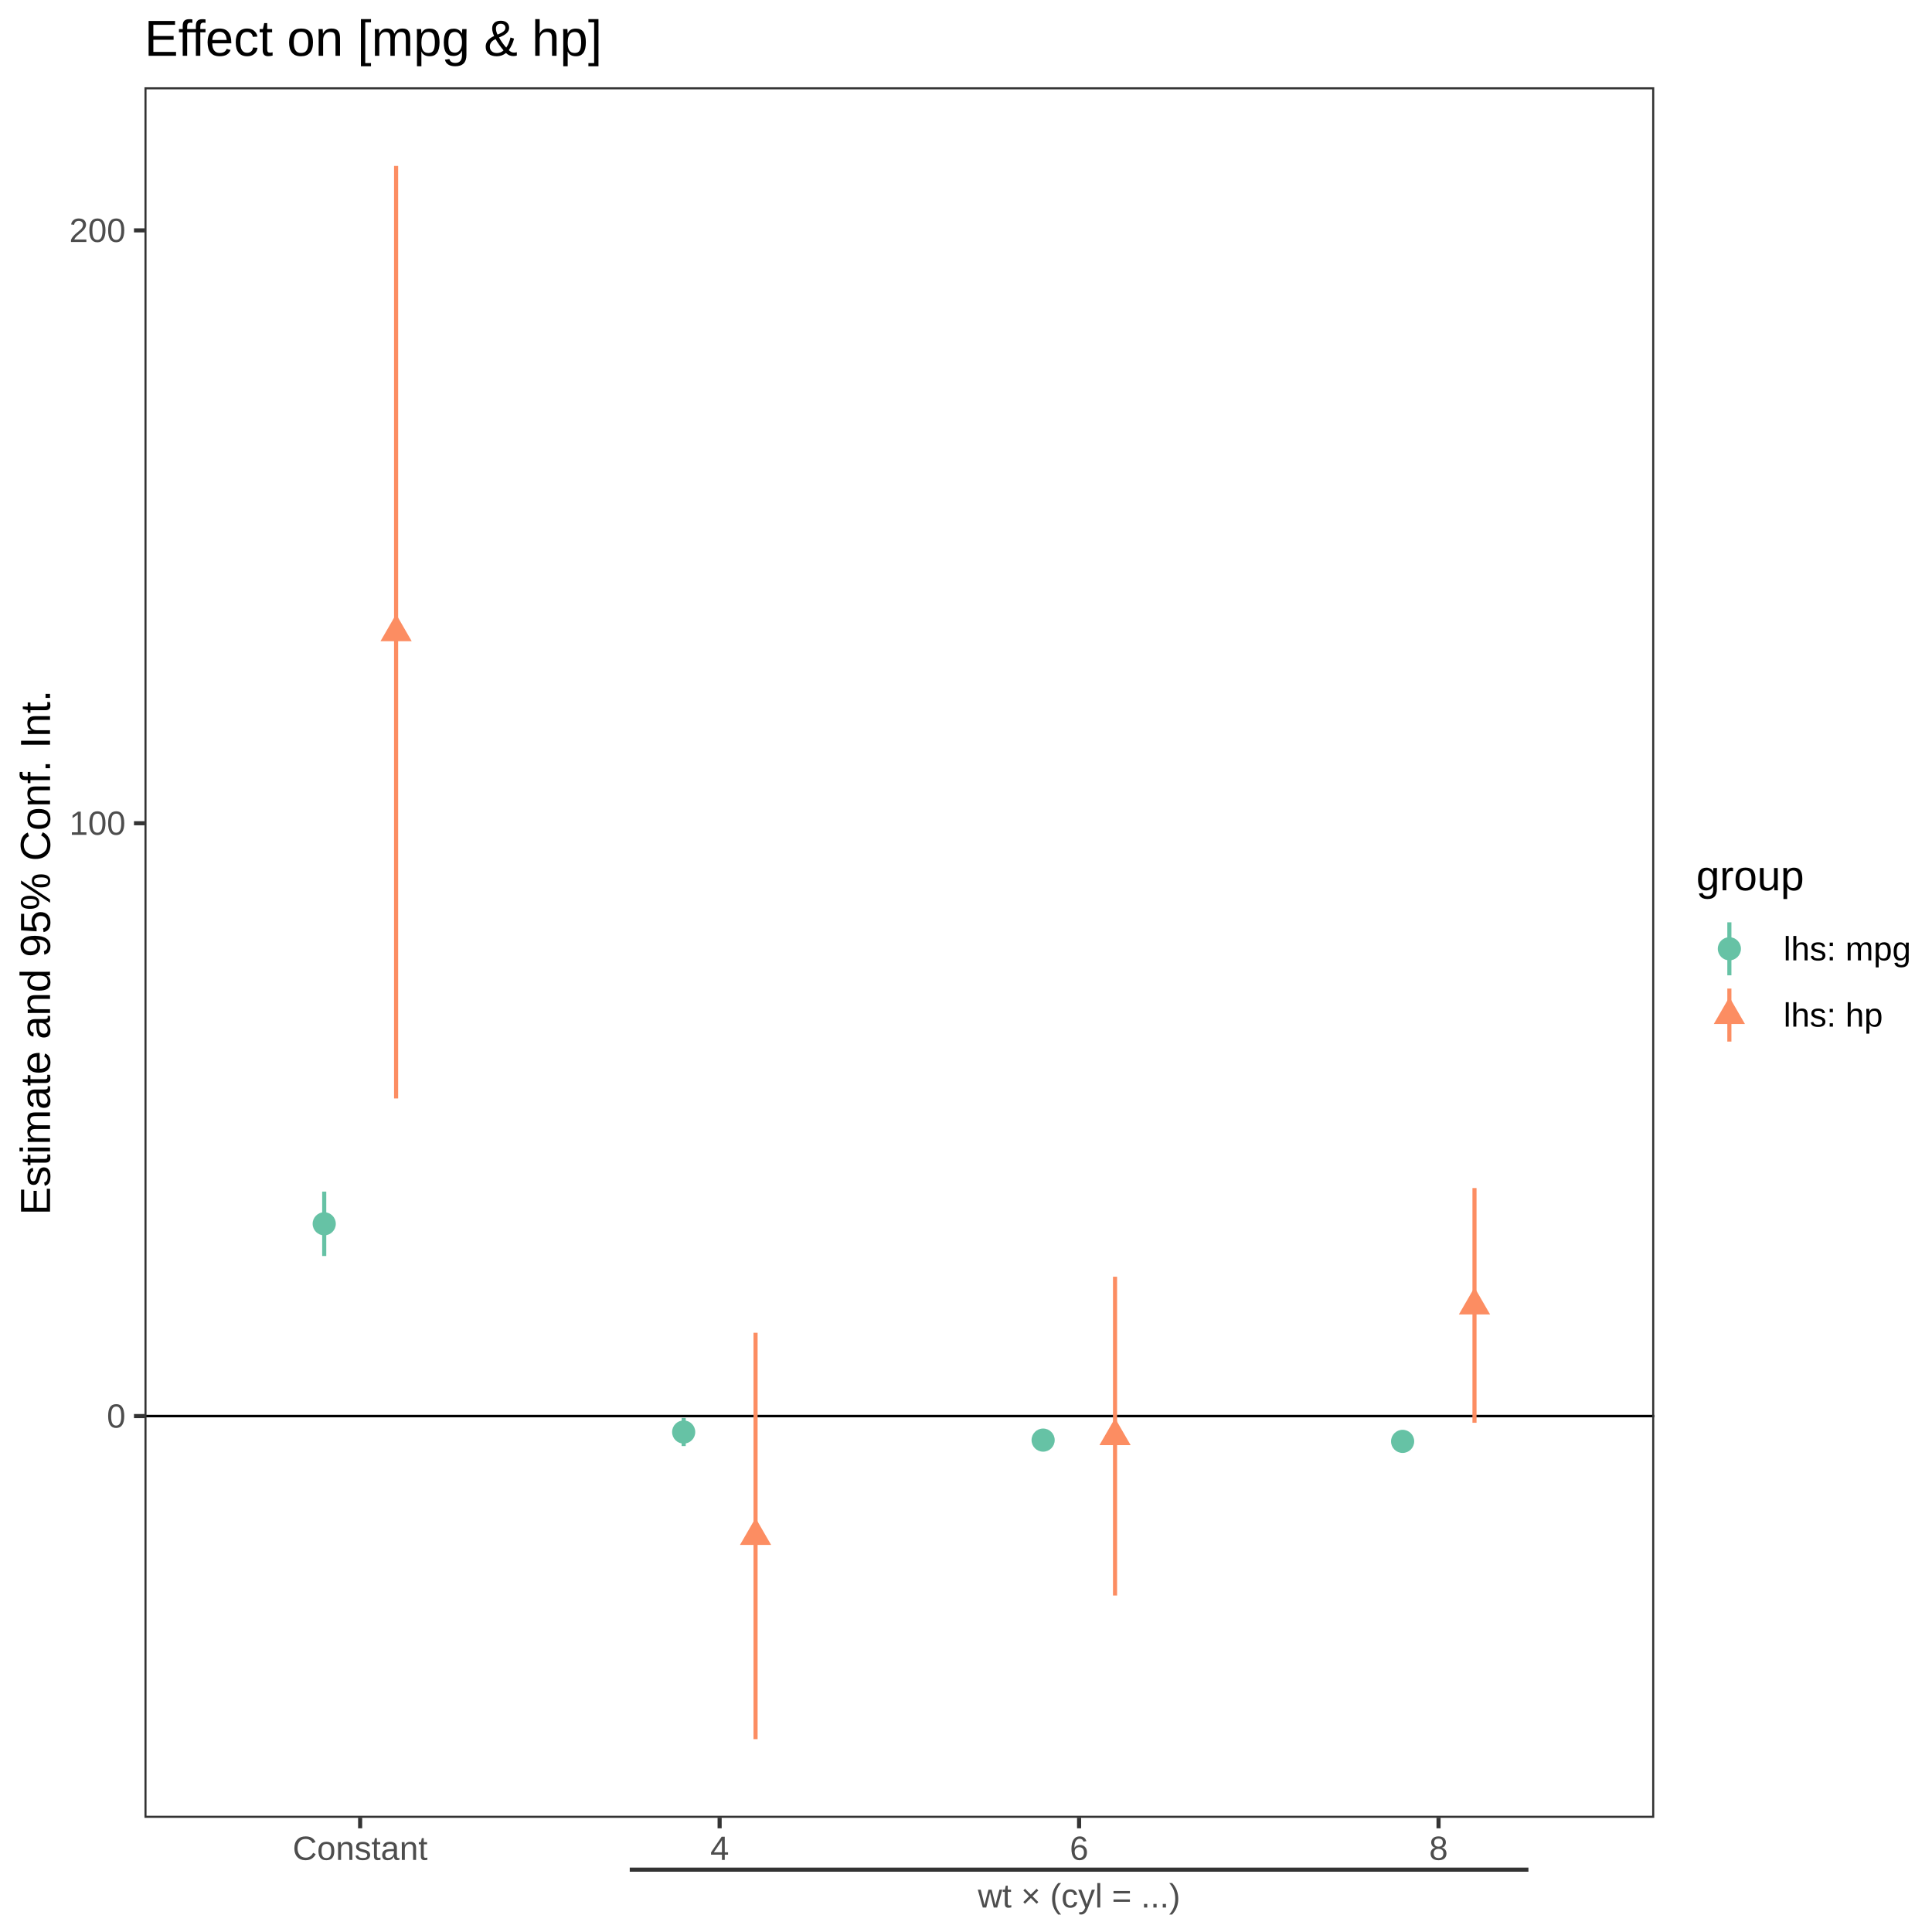
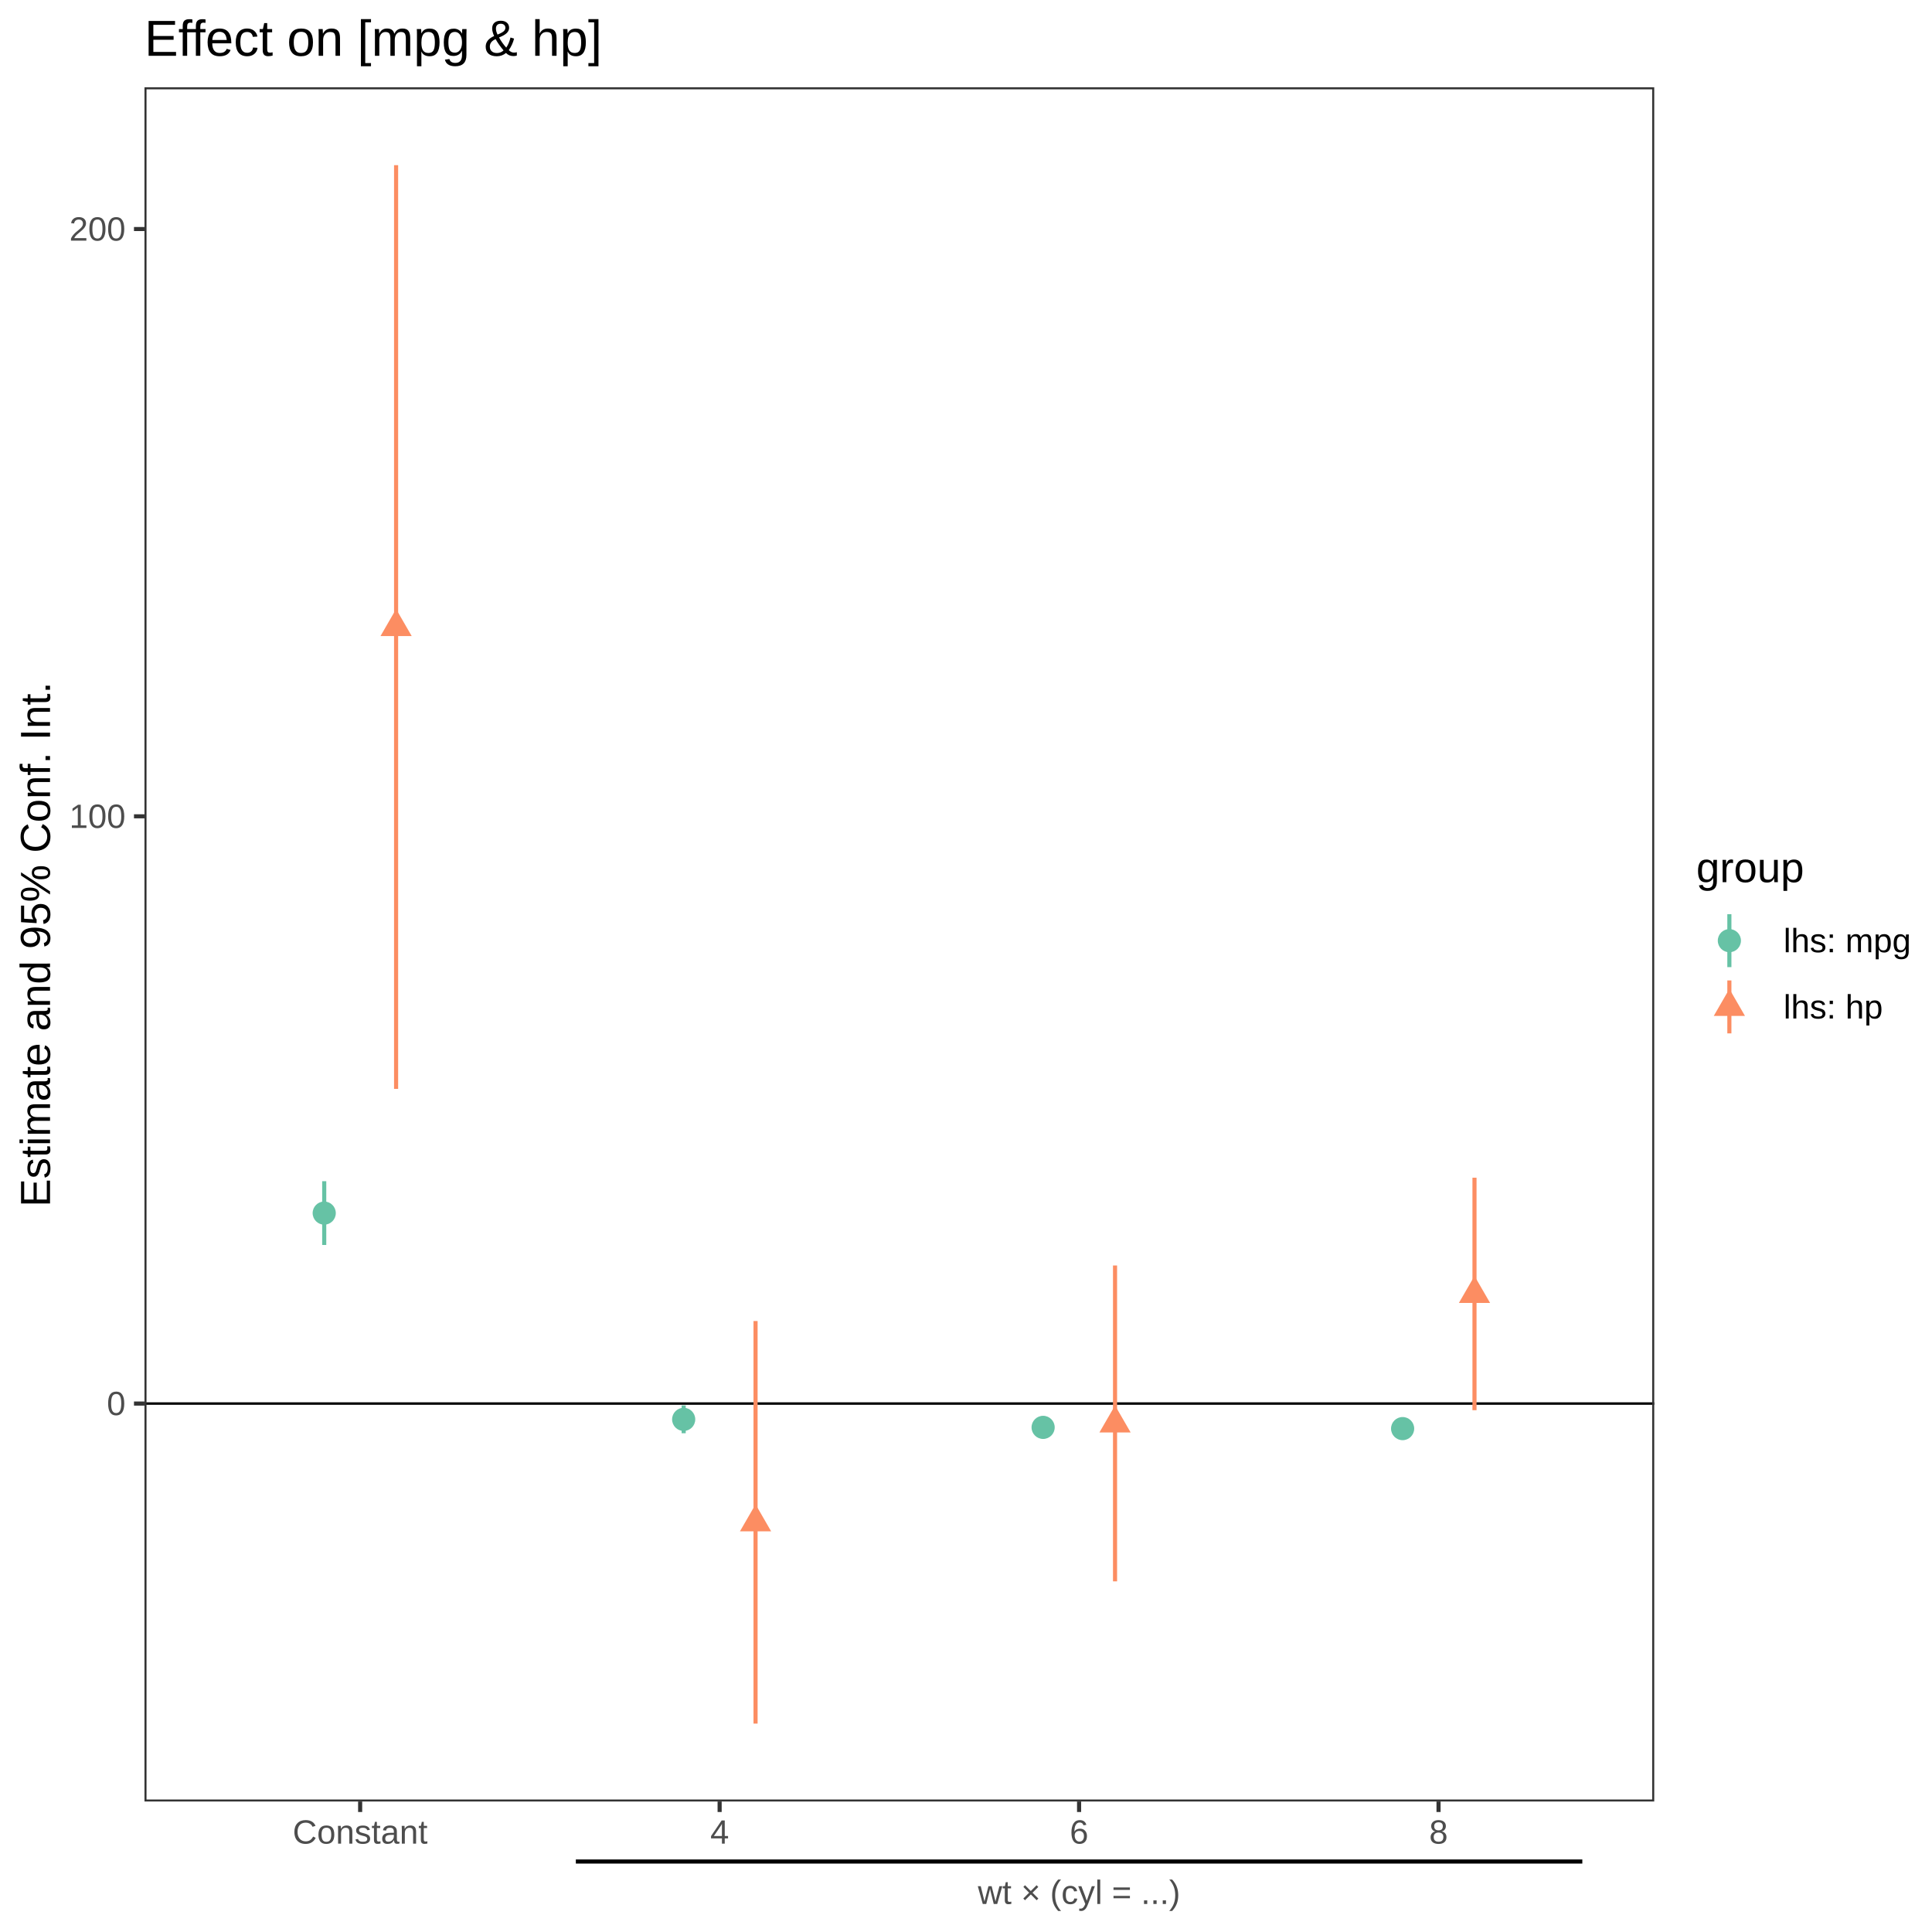
<svg xmlns="http://www.w3.org/2000/svg" class="svglite" width="504.00pt" height="504.00pt" viewBox="0 0 504.00 504.00">
  <defs>
    <style type="text/css">
    .svglite line, .svglite polyline, .svglite polygon, .svglite path, .svglite rect, .svglite circle {
      fill: none;
      stroke: #000000;
      stroke-linecap: round;
      stroke-linejoin: round;
      stroke-miterlimit: 10.00;
    }
    .svglite text {
      white-space: pre;
    }
  </style>
  </defs>
  <rect width="100%" height="100%" style="stroke: none; fill: #FFFFFF;" />
  <defs>
    <clipPath id="cpMC4wMHw1MDQuMDB8MC4wMHw1MDQuMDA=">
      <rect x="0.00" y="0.00" width="504.00" height="504.00" />
    </clipPath>
  </defs>
  <g clip-path="url(#cpMC4wMHw1MDQuMDB8MC4wMHw1MDQuMDA=)">
-     <rect x="0.00" y="-0" width="504.00" height="504.00" style="stroke-width: 1.07; stroke: #FFFFFF; fill: #FFFFFF;" />
+     <rect x="0" y="-0" width="504.00" height="504.00" style="stroke-width: 1.07; stroke: #FFFFFF; fill: #FFFFFF;" />
  </g>
  <defs>
-     <clipPath id="cpMzcuNjl8NDMxLjU0fDIyLjc3fDQ3NC4yMQ==">
-       <rect x="37.69" y="22.77" width="393.85" height="451.45" />
+     <clipPath id="cpMzcuNjl8NDMxLjU0fDIyLjc3fDQ2OS45Ng==">
+       <rect x="37.69" y="22.77" width="393.85" height="447.19" />
    </clipPath>
  </defs>
-   <g clip-path="url(#cpMzcuNjl8NDMxLjU0fDIyLjc3fDQ3NC4yMQ==)">
-     <rect x="37.69" y="22.77" width="393.85" height="451.45" style="stroke-width: 1.07; stroke: none; fill: #FFFFFF;" />
-     <line x1="37.69" y1="369.41" x2="431.54" y2="369.41" style="stroke-width: 0.64; stroke-linecap: butt;" />
-     <line x1="84.58" y1="327.66" x2="84.58" y2="310.85" style="stroke-width: 1.07; stroke: #66C2A5; stroke-linecap: butt;" />
-     <line x1="103.33" y1="286.55" x2="103.33" y2="43.29" style="stroke-width: 1.07; stroke: #FC8D62; stroke-linecap: butt;" />
-     <line x1="178.35" y1="377.23" x2="178.35" y2="369.91" style="stroke-width: 1.07; stroke: #66C2A5; stroke-linecap: butt;" />
-     <line x1="197.10" y1="453.69" x2="197.10" y2="347.68" style="stroke-width: 1.07; stroke: #FC8D62; stroke-linecap: butt;" />
-     <line x1="272.12" y1="378.56" x2="272.12" y2="372.81" style="stroke-width: 1.07; stroke: #66C2A5; stroke-linecap: butt;" />
-     <line x1="290.88" y1="416.23" x2="290.88" y2="333.06" style="stroke-width: 1.07; stroke: #FC8D62; stroke-linecap: butt;" />
-     <line x1="365.90" y1="378.12" x2="365.90" y2="373.89" style="stroke-width: 1.07; stroke: #66C2A5; stroke-linecap: butt;" />
-     <line x1="384.65" y1="371.16" x2="384.65" y2="309.92" style="stroke-width: 1.07; stroke: #FC8D62; stroke-linecap: butt;" />
-     <circle cx="84.58" cy="319.25" r="3.02" style="stroke-width: 0.71; stroke: none; fill: #66C2A5;" />
-     <polygon points="103.33,160.22 107.40,167.27 99.26,167.27 " style="stroke-width: 0.71; stroke: none; fill: #FC8D62;" />
-     <circle cx="178.35" cy="373.57" r="3.02" style="stroke-width: 0.71; stroke: none; fill: #66C2A5;" />
-     <polygon points="197.10,395.99 201.17,403.03 193.03,403.03 " style="stroke-width: 0.71; stroke: none; fill: #FC8D62;" />
-     <circle cx="272.12" cy="375.68" r="3.02" style="stroke-width: 0.71; stroke: none; fill: #66C2A5;" />
-     <polygon points="290.88,369.95 294.95,376.99 286.81,376.99 " style="stroke-width: 0.71; stroke: none; fill: #FC8D62;" />
-     <circle cx="365.90" cy="376.01" r="3.02" style="stroke-width: 0.71; stroke: none; fill: #66C2A5;" />
-     <polygon points="384.65,335.84 388.72,342.89 380.58,342.89 " style="stroke-width: 0.71; stroke: none; fill: #FC8D62;" />
-     <rect x="37.69" y="22.77" width="393.85" height="451.45" style="stroke-width: 1.07; stroke: #333333;" />
+   <g clip-path="url(#cpMzcuNjl8NDMxLjU0fDIyLjc3fDQ2OS45Ng==)">
+     <rect x="37.69" y="22.77" width="393.85" height="447.19" style="stroke-width: 1.07; stroke: none; fill: #FFFFFF;" />
+     <line x1="37.69" y1="366.15" x2="431.54" y2="366.15" style="stroke-width: 0.64; stroke-linecap: butt;" />
+     <line x1="84.58" y1="324.78" x2="84.58" y2="308.14" style="stroke-width: 1.07; stroke: #66C2A5; stroke-linecap: butt;" />
+     <line x1="103.33" y1="284.06" x2="103.33" y2="43.09" style="stroke-width: 1.07; stroke: #FC8D62; stroke-linecap: butt;" />
+     <line x1="178.35" y1="373.89" x2="178.35" y2="366.64" style="stroke-width: 1.07; stroke: #66C2A5; stroke-linecap: butt;" />
+     <line x1="197.10" y1="449.63" x2="197.10" y2="344.62" style="stroke-width: 1.07; stroke: #FC8D62; stroke-linecap: butt;" />
+     <line x1="272.12" y1="375.21" x2="272.12" y2="369.51" style="stroke-width: 1.07; stroke: #66C2A5; stroke-linecap: butt;" />
+     <line x1="290.88" y1="412.53" x2="290.88" y2="330.13" style="stroke-width: 1.07; stroke: #FC8D62; stroke-linecap: butt;" />
+     <line x1="365.90" y1="374.77" x2="365.90" y2="370.58" style="stroke-width: 1.07; stroke: #66C2A5; stroke-linecap: butt;" />
+     <line x1="384.65" y1="367.88" x2="384.65" y2="307.22" style="stroke-width: 1.07; stroke: #FC8D62; stroke-linecap: butt;" />
+     <circle cx="84.58" cy="316.46" r="3.02" style="stroke-width: 0.71; stroke: none; fill: #66C2A5;" />
+     <polygon points="103.33,158.88 107.40,165.93 99.26,165.93 " style="stroke-width: 0.71; stroke: none; fill: #FC8D62;" />
+     <circle cx="178.35" cy="370.27" r="3.02" style="stroke-width: 0.71; stroke: none; fill: #66C2A5;" />
+     <polygon points="197.10,392.43 201.17,399.48 193.03,399.48 " style="stroke-width: 0.71; stroke: none; fill: #FC8D62;" />
+     <circle cx="272.12" cy="372.36" r="3.02" style="stroke-width: 0.71; stroke: none; fill: #66C2A5;" />
+     <polygon points="290.88,366.63 294.95,373.68 286.81,373.68 " style="stroke-width: 0.71; stroke: none; fill: #FC8D62;" />
+     <circle cx="365.90" cy="372.68" r="3.02" style="stroke-width: 0.71; stroke: none; fill: #66C2A5;" />
+     <polygon points="384.65,332.85 388.72,339.90 380.58,339.90 " style="stroke-width: 0.71; stroke: none; fill: #FC8D62;" />
+     <rect x="37.69" y="22.77" width="393.85" height="447.19" style="stroke-width: 1.07; stroke: #333333;" />
  </g>
  <g clip-path="url(#cpMC4wMHw1MDQuMDB8MC4wMHw1MDQuMDA=)">
-     <text x="32.76" y="372.44" text-anchor="end" style="font-size: 8.80px;fill: #4D4D4D; font-family: &quot;Liberation Sans&quot;;" textLength="4.90px" lengthAdjust="spacingAndGlyphs">0</text>
-     <text x="32.76" y="217.78" text-anchor="end" style="font-size: 8.80px;fill: #4D4D4D; font-family: &quot;Liberation Sans&quot;;" textLength="14.69px" lengthAdjust="spacingAndGlyphs">100</text>
-     <text x="32.76" y="63.13" text-anchor="end" style="font-size: 8.80px;fill: #4D4D4D; font-family: &quot;Liberation Sans&quot;;" textLength="14.69px" lengthAdjust="spacingAndGlyphs">200</text>
-     <polyline points="34.95,369.41 37.69,369.41 " style="stroke-width: 1.07; stroke: #333333; stroke-linecap: butt;" />
-     <polyline points="34.95,214.76 37.69,214.76 " style="stroke-width: 1.07; stroke: #333333; stroke-linecap: butt;" />
-     <polyline points="34.95,60.10 37.69,60.10 " style="stroke-width: 1.07; stroke: #333333; stroke-linecap: butt;" />
-     <polyline points="93.95,474.21 93.95,476.95 " style="stroke-width: 1.07; stroke: #333333; stroke-linecap: butt;" />
-     <polyline points="187.73,474.21 187.73,476.95 " style="stroke-width: 1.07; stroke: #333333; stroke-linecap: butt;" />
-     <polyline points="281.50,474.21 281.50,476.95 " style="stroke-width: 1.07; stroke: #333333; stroke-linecap: butt;" />
-     <polyline points="375.27,474.21 375.27,476.95 " style="stroke-width: 1.07; stroke: #333333; stroke-linecap: butt;" />
-     <text x="93.95" y="485.20" text-anchor="middle" style="font-size: 8.80px;fill: #4D4D4D; font-family: &quot;Liberation Sans&quot;;" textLength="35.23px" lengthAdjust="spacingAndGlyphs">Constant</text>
-     <text x="187.73" y="485.20" text-anchor="middle" style="font-size: 8.80px;fill: #4D4D4D; font-family: &quot;Liberation Sans&quot;;" textLength="4.90px" lengthAdjust="spacingAndGlyphs">4</text>
-     <text x="281.50" y="485.20" text-anchor="middle" style="font-size: 8.80px;fill: #4D4D4D; font-family: &quot;Liberation Sans&quot;;" textLength="4.90px" lengthAdjust="spacingAndGlyphs">6</text>
-     <text x="375.27" y="485.20" text-anchor="middle" style="font-size: 8.80px;fill: #4D4D4D; font-family: &quot;Liberation Sans&quot;;" textLength="4.90px" lengthAdjust="spacingAndGlyphs">8</text>
-     <polyline points="164.28,487.74 398.72,487.74 " style="stroke-width: 1.07; stroke: #333333; stroke-linecap: butt;" />
-     <text x="281.50" y="497.61" text-anchor="middle" style="font-size: 8.80px;fill: #4D4D4D; font-family: &quot;Liberation Sans&quot;;" textLength="52.83px" lengthAdjust="spacingAndGlyphs">wt × (cyl = ...)</text>
-     <text transform="translate(13.05,248.49) rotate(-90)" text-anchor="middle" style="font-size: 11.00px; font-family: &quot;Liberation Sans&quot;;" textLength="137.03px" lengthAdjust="spacingAndGlyphs">Estimate and 95% Conf. Int.</text>
-     <rect x="442.50" y="223.54" width="56.02" height="49.89" style="stroke-width: 1.07; stroke: none; fill: #FFFFFF;" />
-     <text x="442.50" y="232.25" style="font-size: 11.00px; font-family: &quot;Liberation Sans&quot;;" textLength="28.14px" lengthAdjust="spacingAndGlyphs">group</text>
-     <rect x="442.50" y="238.87" width="17.28" height="17.28" style="stroke-width: 1.07; stroke: none; fill: #FFFFFF;" />
-     <line x1="451.14" y1="254.43" x2="451.14" y2="240.60" style="stroke-width: 1.07; stroke: #66C2A5; stroke-linecap: butt;" />
-     <circle cx="451.14" cy="247.51" r="3.02" style="stroke-width: 0.71; stroke: none; fill: #66C2A5;" />
-     <rect x="442.50" y="256.15" width="17.28" height="17.28" style="stroke-width: 1.07; stroke: none; fill: #FFFFFF;" />
-     <line x1="451.14" y1="271.71" x2="451.14" y2="257.88" style="stroke-width: 1.07; stroke: #FC8D62; stroke-linecap: butt;" />
-     <polygon points="451.14,260.09 455.21,267.14 447.07,267.14 " style="stroke-width: 0.71; stroke: none; fill: #FC8D62;" />
-     <text x="465.26" y="250.54" style="font-size: 8.80px; font-family: &quot;Liberation Sans&quot;;" textLength="33.26px" lengthAdjust="spacingAndGlyphs">lhs: mpg</text>
-     <text x="465.26" y="267.82" style="font-size: 8.80px; font-family: &quot;Liberation Sans&quot;;" textLength="25.93px" lengthAdjust="spacingAndGlyphs">lhs: hp</text>
+     <text x="32.76" y="369.17" text-anchor="end" style="font-size: 8.80px;fill: #4D4D4D; font-family: &quot;Liberation Sans&quot;;" textLength="4.90px" lengthAdjust="spacingAndGlyphs">0</text>
+     <text x="32.76" y="215.98" text-anchor="end" style="font-size: 8.80px;fill: #4D4D4D; font-family: &quot;Liberation Sans&quot;;" textLength="14.69px" lengthAdjust="spacingAndGlyphs">100</text>
+     <text x="32.76" y="62.78" text-anchor="end" style="font-size: 8.80px;fill: #4D4D4D; font-family: &quot;Liberation Sans&quot;;" textLength="14.69px" lengthAdjust="spacingAndGlyphs">200</text>
+     <polyline points="34.95,366.15 37.69,366.15 " style="stroke-width: 1.07; stroke: #333333; stroke-linecap: butt;" />
+     <polyline points="34.95,212.95 37.69,212.95 " style="stroke-width: 1.07; stroke: #333333; stroke-linecap: butt;" />
+     <polyline points="34.95,59.75 37.69,59.75 " style="stroke-width: 1.07; stroke: #333333; stroke-linecap: butt;" />
+     <polyline points="93.95,472.70 93.95,469.96 " style="stroke-width: 1.07; stroke: #333333; stroke-linecap: butt;" />
+     <polyline points="187.73,472.70 187.73,469.96 " style="stroke-width: 1.07; stroke: #333333; stroke-linecap: butt;" />
+     <polyline points="281.50,472.70 281.50,469.96 " style="stroke-width: 1.07; stroke: #333333; stroke-linecap: butt;" />
+     <polyline points="375.27,472.70 375.27,469.96 " style="stroke-width: 1.07; stroke: #333333; stroke-linecap: butt;" />
+     <text x="93.95" y="480.95" text-anchor="middle" style="font-size: 8.80px;fill: #4D4D4D; font-family: &quot;Liberation Sans&quot;;" textLength="35.23px" lengthAdjust="spacingAndGlyphs">Constant</text>
+     <text x="187.73" y="480.95" text-anchor="middle" style="font-size: 8.80px;fill: #4D4D4D; font-family: &quot;Liberation Sans&quot;;" textLength="4.90px" lengthAdjust="spacingAndGlyphs">4</text>
+     <text x="281.50" y="480.95" text-anchor="middle" style="font-size: 8.80px;fill: #4D4D4D; font-family: &quot;Liberation Sans&quot;;" textLength="4.90px" lengthAdjust="spacingAndGlyphs">6</text>
+     <text x="375.27" y="480.95" text-anchor="middle" style="font-size: 8.80px;fill: #4D4D4D; font-family: &quot;Liberation Sans&quot;;" textLength="4.90px" lengthAdjust="spacingAndGlyphs">8</text>
+     <polyline points="150.22,485.61 412.78,485.61 " style="stroke-width: 1.07; stroke-linecap: butt;" />
+     <text x="281.50" y="496.69" text-anchor="middle" style="font-size: 8.80px;fill: #4D4D4D; font-family: &quot;Liberation Sans&quot;;" textLength="52.83px" lengthAdjust="spacingAndGlyphs">wt × (cyl = ...)</text>
+     <text transform="translate(13.05,246.36) rotate(-90)" text-anchor="middle" style="font-size: 11.00px; font-family: &quot;Liberation Sans&quot;;" textLength="137.03px" lengthAdjust="spacingAndGlyphs">Estimate and 95% Conf. Int.</text>
+     <rect x="442.50" y="221.42" width="56.02" height="49.89" style="stroke-width: 1.07; stroke: none; fill: #FFFFFF;" />
+     <text x="442.50" y="230.13" style="font-size: 11.00px; font-family: &quot;Liberation Sans&quot;;" textLength="28.14px" lengthAdjust="spacingAndGlyphs">group</text>
+     <rect x="442.50" y="236.75" width="17.28" height="17.28" style="stroke-width: 1.07; stroke: none; fill: #FFFFFF;" />
+     <line x1="451.14" y1="252.30" x2="451.14" y2="238.48" style="stroke-width: 1.07; stroke: #66C2A5; stroke-linecap: butt;" />
+     <circle cx="451.14" cy="245.39" r="3.02" style="stroke-width: 0.71; stroke: none; fill: #66C2A5;" />
+     <rect x="442.50" y="254.03" width="17.28" height="17.28" style="stroke-width: 1.07; stroke: none; fill: #FFFFFF;" />
+     <line x1="451.14" y1="269.58" x2="451.14" y2="255.76" style="stroke-width: 1.07; stroke: #FC8D62; stroke-linecap: butt;" />
+     <polygon points="451.14,257.97 455.21,265.02 447.07,265.02 " style="stroke-width: 0.71; stroke: none; fill: #FC8D62;" />
+     <text x="465.26" y="248.42" style="font-size: 8.80px; font-family: &quot;Liberation Sans&quot;;" textLength="33.26px" lengthAdjust="spacingAndGlyphs">lhs: mpg</text>
+     <text x="465.26" y="265.70" style="font-size: 8.80px; font-family: &quot;Liberation Sans&quot;;" textLength="25.93px" lengthAdjust="spacingAndGlyphs">lhs: hp</text>
    <text x="37.69" y="14.55" style="font-size: 13.20px; font-family: &quot;Liberation Sans&quot;;" textLength="119.28px" lengthAdjust="spacingAndGlyphs">Effect on [mpg &amp; hp]</text>
  </g>
</svg>
